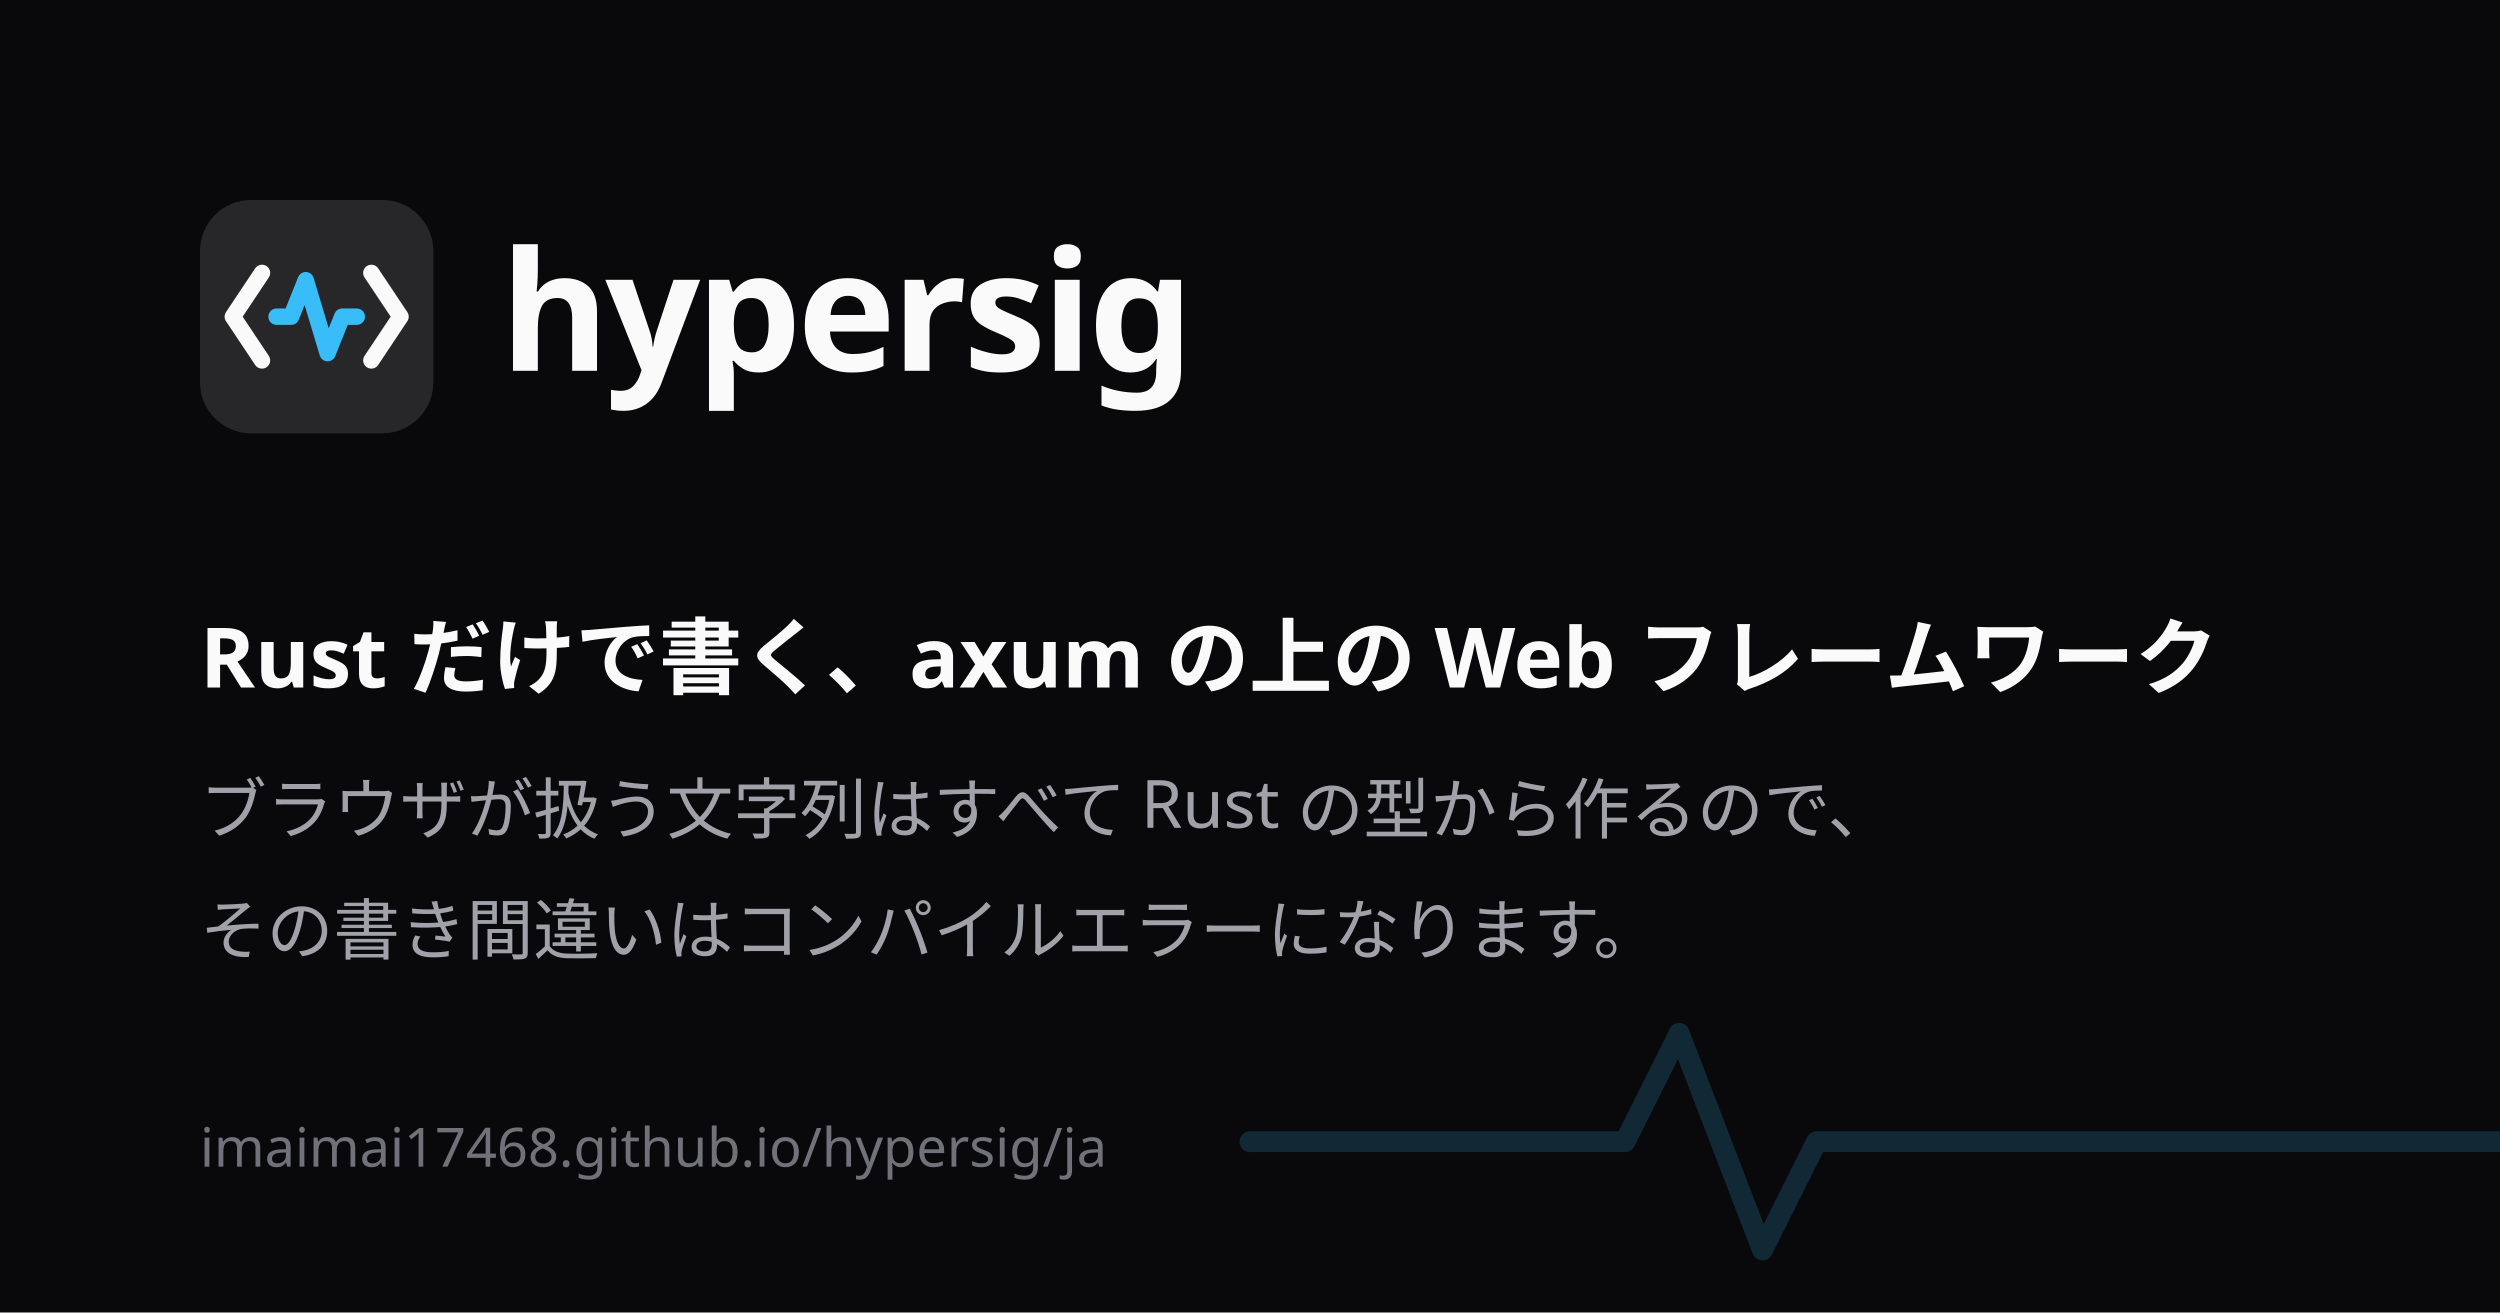
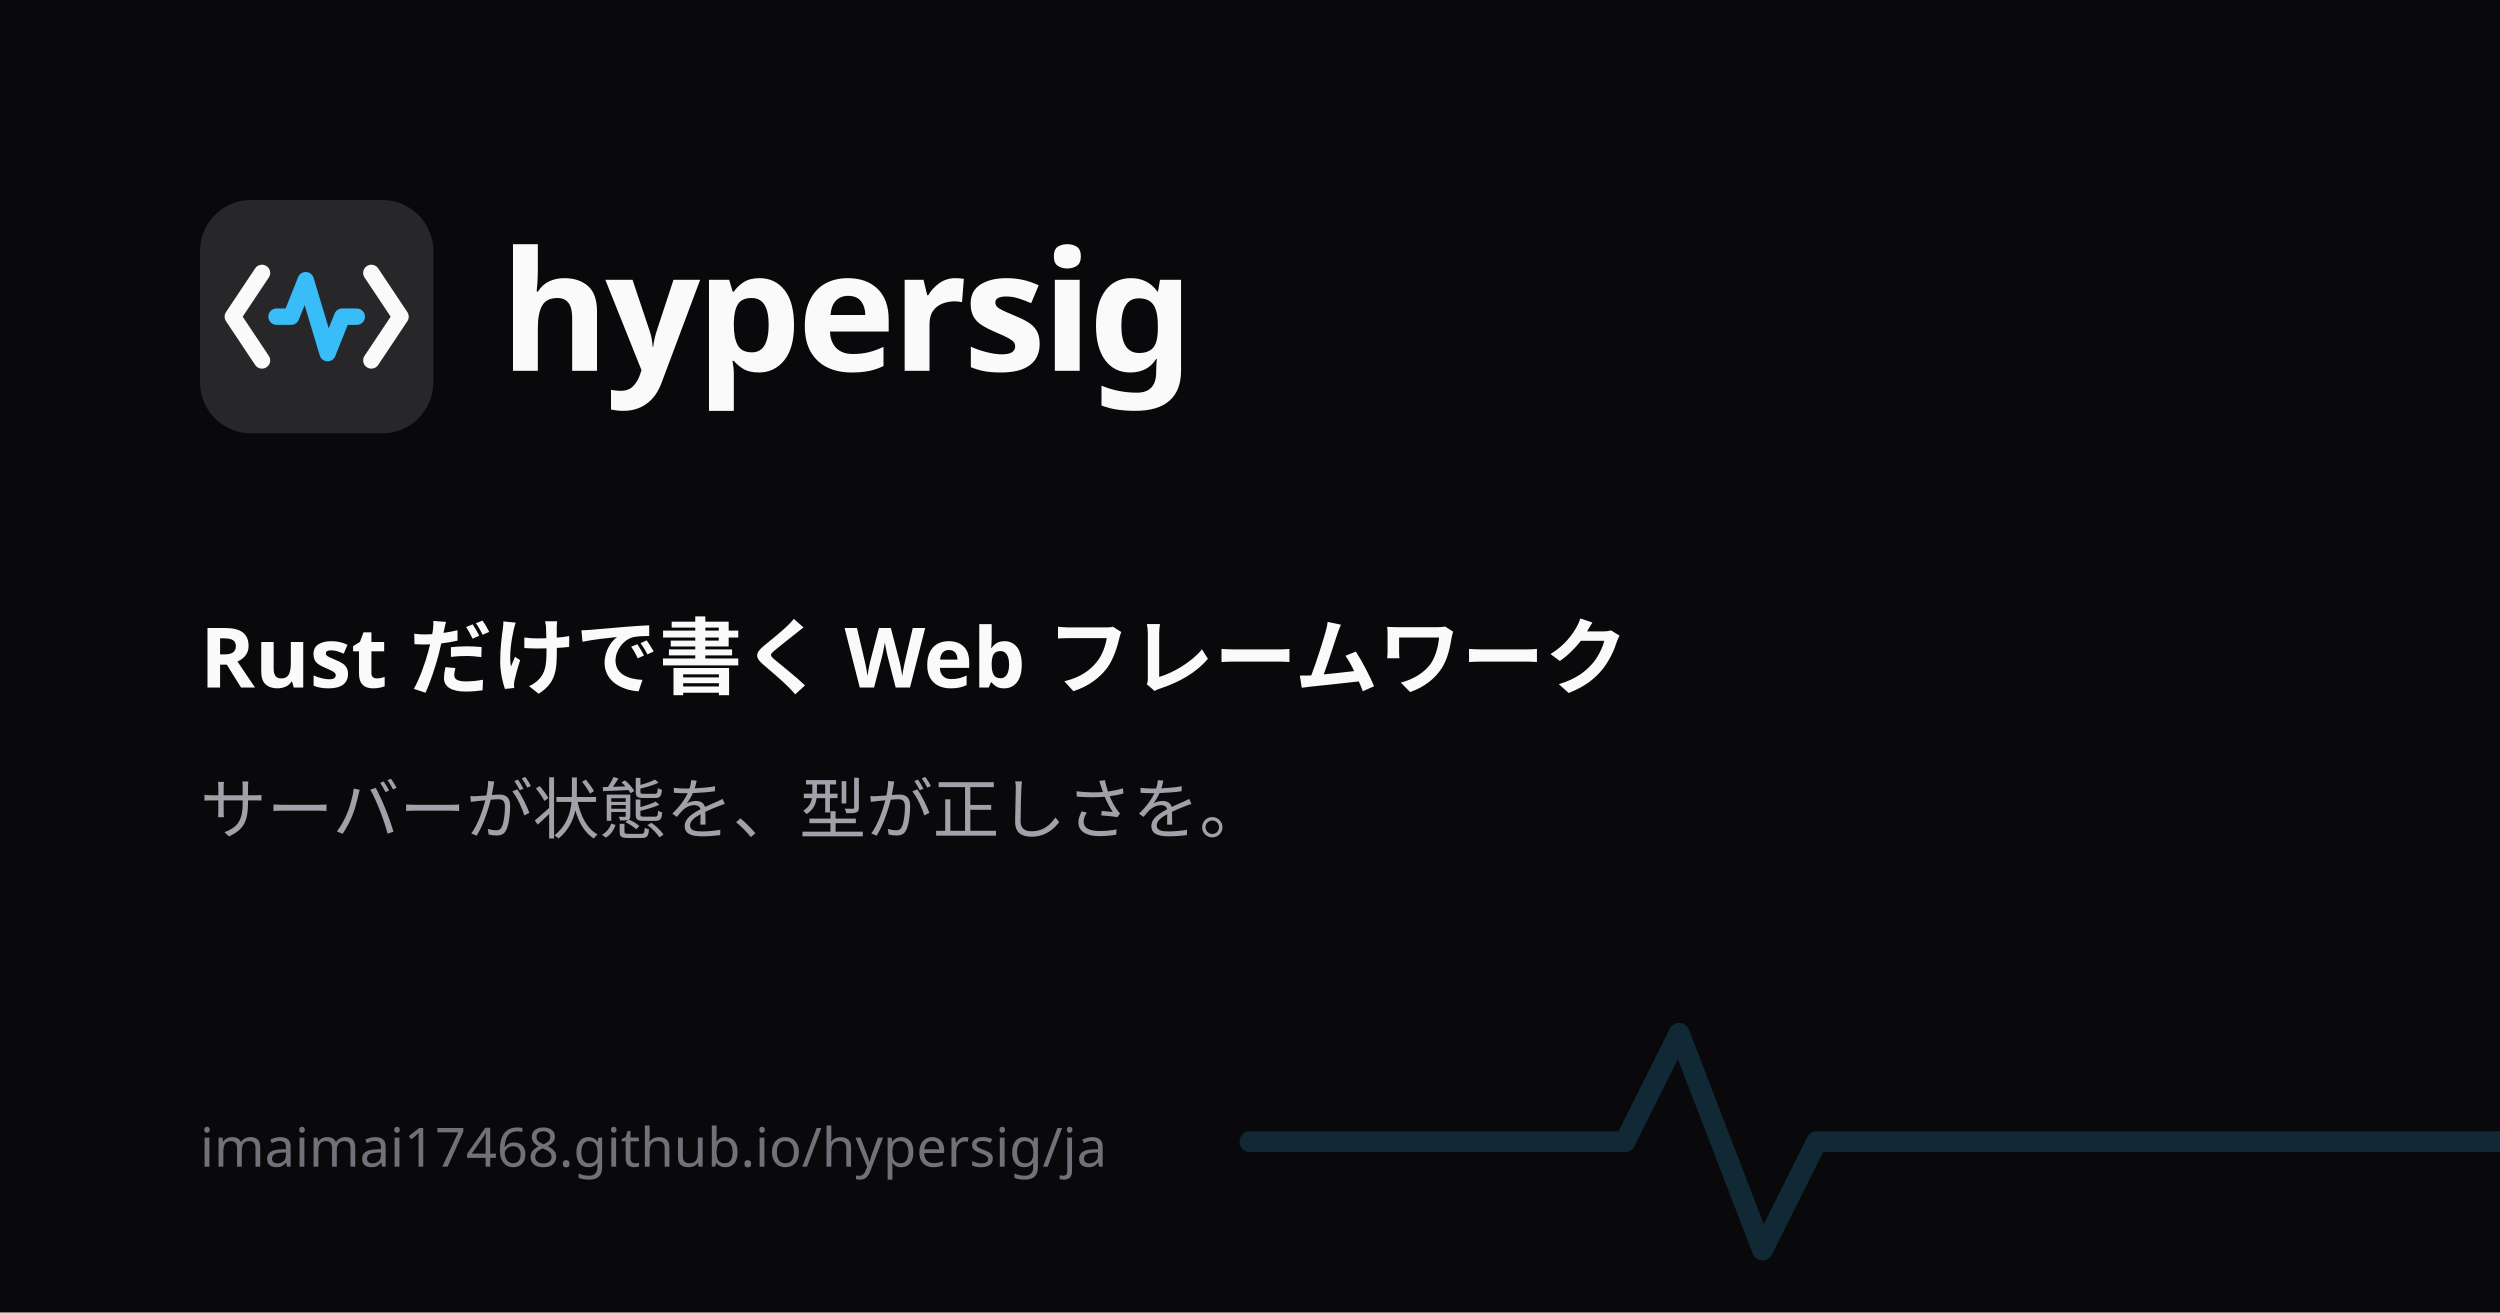
<svg xmlns="http://www.w3.org/2000/svg" width="1200" height="630" viewBox="0 0 1200 630">
  <rect width="1200" height="630" fill="#09090b" />
  <path d="M600 548h180l26-52 40 104 26-52h328" fill="none" stroke="#38bdf8" stroke-opacity="0.18" stroke-width="10" stroke-linecap="round" stroke-linejoin="round" />
  <g transform="translate(96 96) scale(1.75)">
    <rect width="64" height="64" rx="14" fill="#27272a" />
    <path d="M17 20 9 32l8 12M47 20l8 12-8 12" fill="none" stroke="#fafafa" stroke-width="4.5" stroke-linecap="round" stroke-linejoin="round" />
    <path d="M21 32h4l4-10 6 20 4-10h4" fill="none" stroke="#38bdf8" stroke-width="4.5" stroke-linecap="round" stroke-linejoin="round" />
  </g>
  <text x="240" y="178" font-family="Hiragino Sans, Hiragino Kaku Gothic ProN, sans-serif" font-size="80" font-weight="700" letter-spacing="-2" fill="#fafafa">hypersig</text>
-   <text x="96" y="330" font-family="Hiragino Sans, Hiragino Kaku Gothic ProN, sans-serif" font-size="40" font-weight="600" fill="#fafafa">Rust だけで書く、axum の上の Web フレームワーク</text>
+   <text x="96" y="330" font-family="Hiragino Sans, Hiragino Kaku Gothic ProN, sans-serif" font-size="40" font-weight="600" fill="#fafafa">Rust だけで書く Web フレームワーク</text>
  <text y="400" font-family="Hiragino Sans, Hiragino Kaku Gothic ProN, sans-serif" font-size="32" fill="#a1a1aa">
-     <tspan x="96" dy="0">ブラウザが扱う文字列はすべて Rust の型から作るので、</tspan>
-     <tspan x="96" dy="58">その書き間違いはコンパイルエラーになります。</tspan>
+     <tspan x="96" dy="0">サーバーが状態を、型が正しさを。</tspan>
  </text>
  <text x="96" y="560" font-family="Hiragino Sans, Hiragino Kaku Gothic ProN, sans-serif" font-size="26" fill="#71717a">imaimai17468.github.io/hypersig/ja</text>
</svg>
